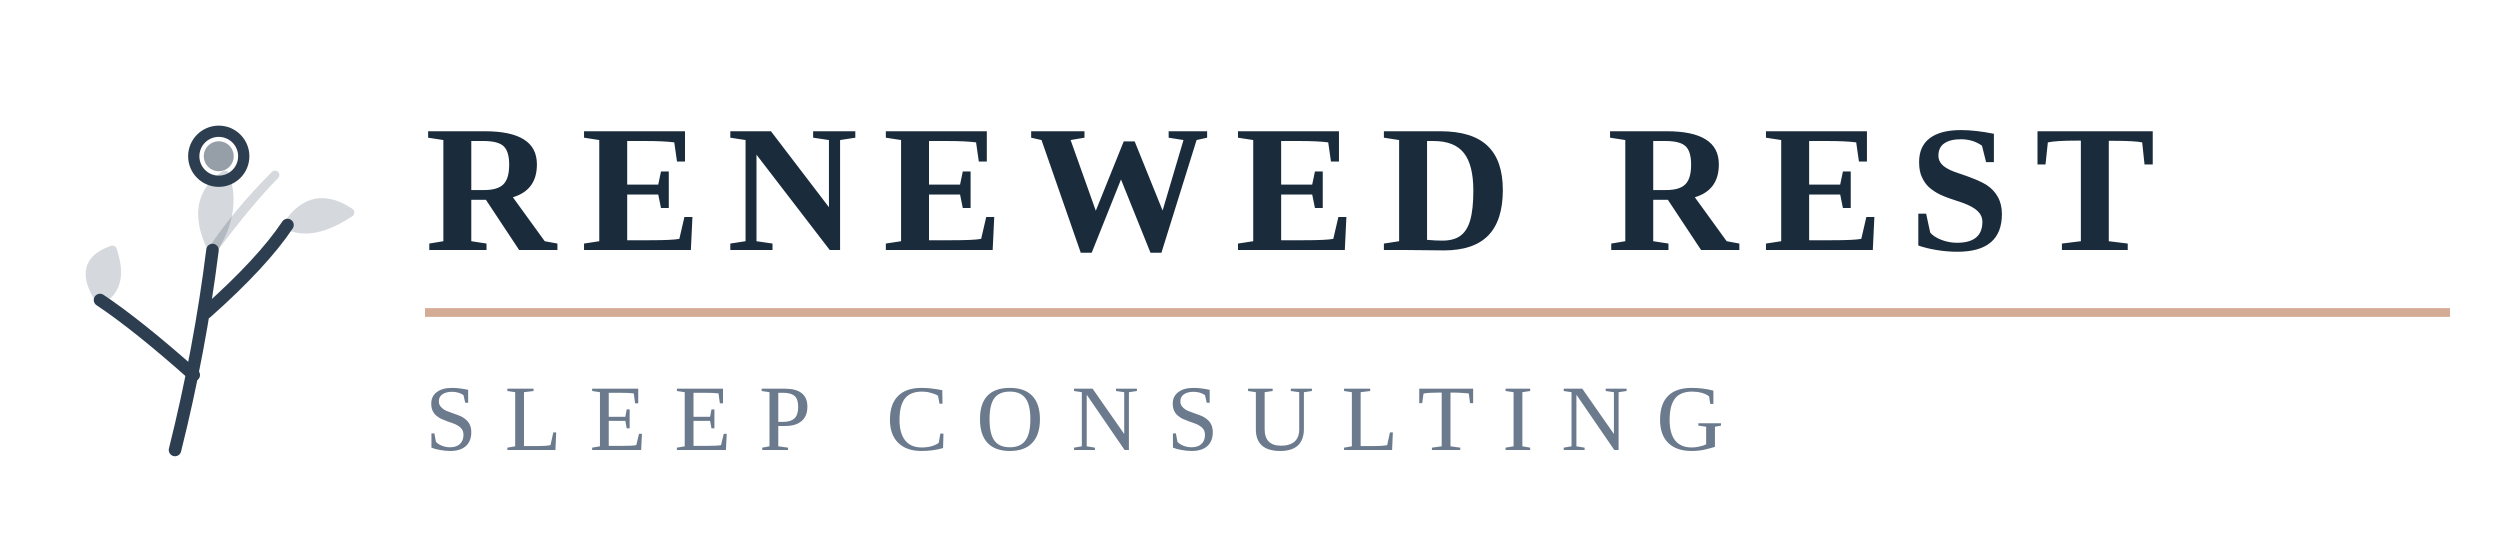
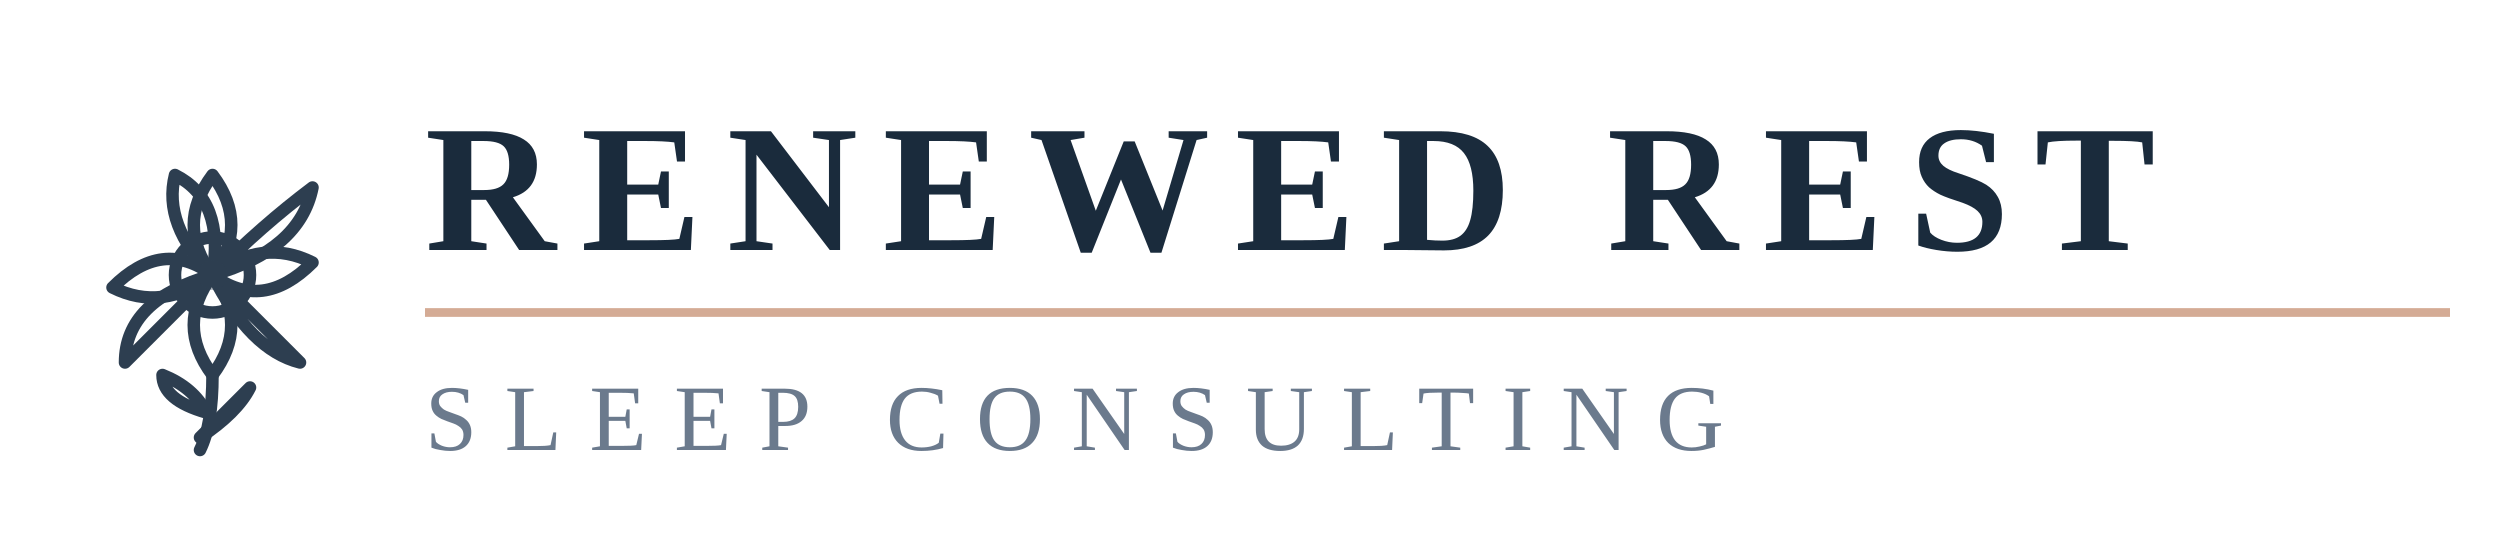
<svg xmlns="http://www.w3.org/2000/svg" viewBox="0 0 200 44" width="200" height="44">
  <g stroke="#2D3E50" stroke-width="1" fill="none" stroke-linecap="round" stroke-linejoin="round">
-     <path d="M14 36 Q16 28 17 20" />
-     <path d="M15.5 30 Q11 26 8 24" />
-     <path d="M16.5 25 Q21 21 23 18" />
-     <path d="M8 24 Q6 21 9 20 Q10 23 8 24Z" fill="#2D3E50" opacity="0.2" stroke-width="0.7" />
-     <path d="M23 18 Q25 15 28 17 Q25 19 23 18Z" fill="#2D3E50" opacity="0.2" stroke-width="0.7" />
-     <path d="M17 20 Q15 16 18 14 Q19 17 17 20Z" fill="#2D3E50" opacity="0.2" stroke-width="0.7" />
-     <path d="M17 20 Q20 16 22 14 Q19 17 17 20Z" fill="#2D3E50" opacity="0.2" stroke-width="0.7" />
-     <circle cx="17.5" cy="12.5" r="2" stroke-width="0.9" />
-     <circle cx="17.5" cy="12.5" r="0.7" fill="#2D3E50" opacity="0.5" />
+     <path d="M17 22 Q14 18 17 14 Q20 18 17 22Z" />
+     <path d="M17 22 Q21 19 25 21 Q21 25 17 22Z" />
+     <path d="M17 22 Q20 26 17 30 Q14 26 17 22Z" />
+     <path d="M17 22 Q13 25 9 23 Q13 19 17 22Z" />
+     <path d="M17 22 Q13 18 14 14 Q18 16 17 22Z" />
+     <path d="M17 22 Q21 18 25 15 Q24 20 17 22Z" />
+     <path d="M17 22 Q21 26 24 29 Q20 28 17 22Z" />
+     <path d="M17 22 Q13 26 10 29 Q10 24 17 22Z" />
+     <circle cx="17" cy="22" r="3" stroke-width="1" />
+     <circle cx="17" cy="22" r="1.2" fill="#2D3E50" opacity="0.35" stroke="none" />
+     <path d="M17 30 Q17 34 16 36" />
+     <path d="M16.5 33 Q13 32 13 30 Q15.5 31 16.5 33Z" />
+     <path d="M16 35 Q19 33 20 31 Q18 33 16 35Z" />
  </g>
  <text x="34" y="20" font-family="Georgia,'Times New Roman',serif" font-size="14.5" font-weight="700" letter-spacing="2" fill="#1a2b3c">RENEWED REST</text>
  <line x1="34" y1="25" x2="196" y2="25" stroke="#C9967A" stroke-width="0.7" opacity="0.8" />
  <text x="34" y="36" font-family="Georgia,'Times New Roman',serif" font-size="7.5" letter-spacing="2.2" fill="#6B7A8D">SLEEP CONSULTING</text>
</svg>
